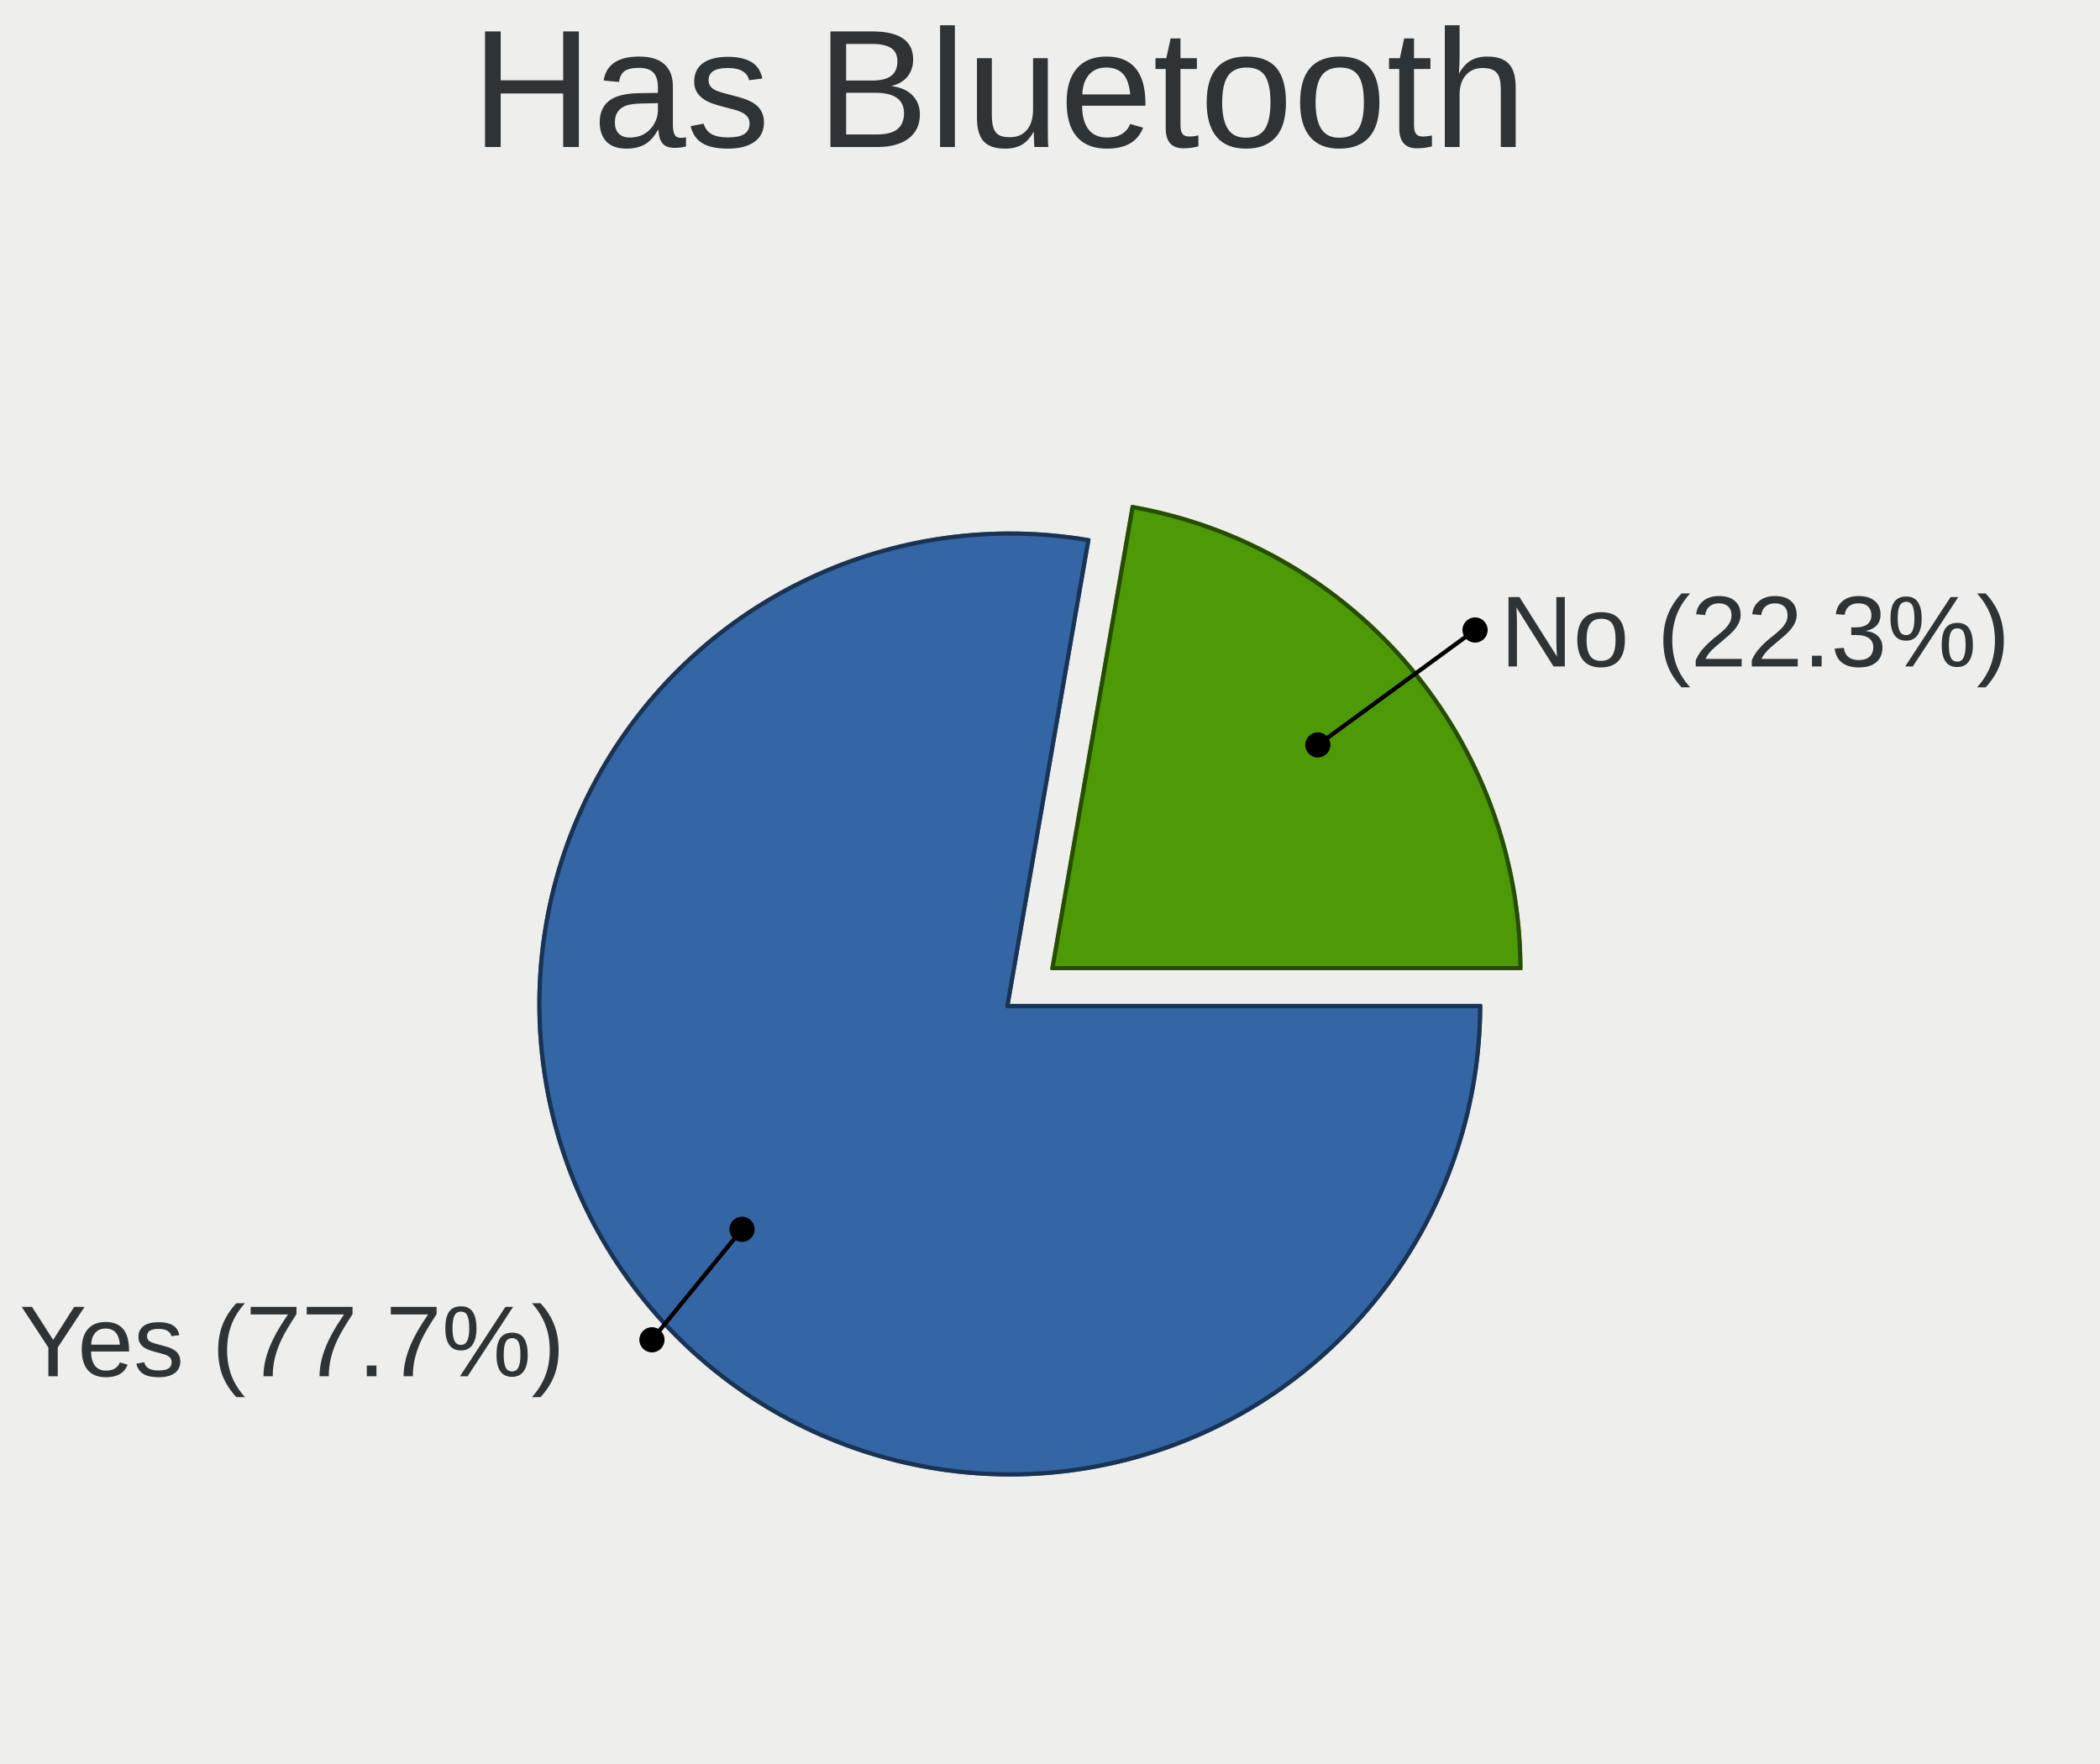
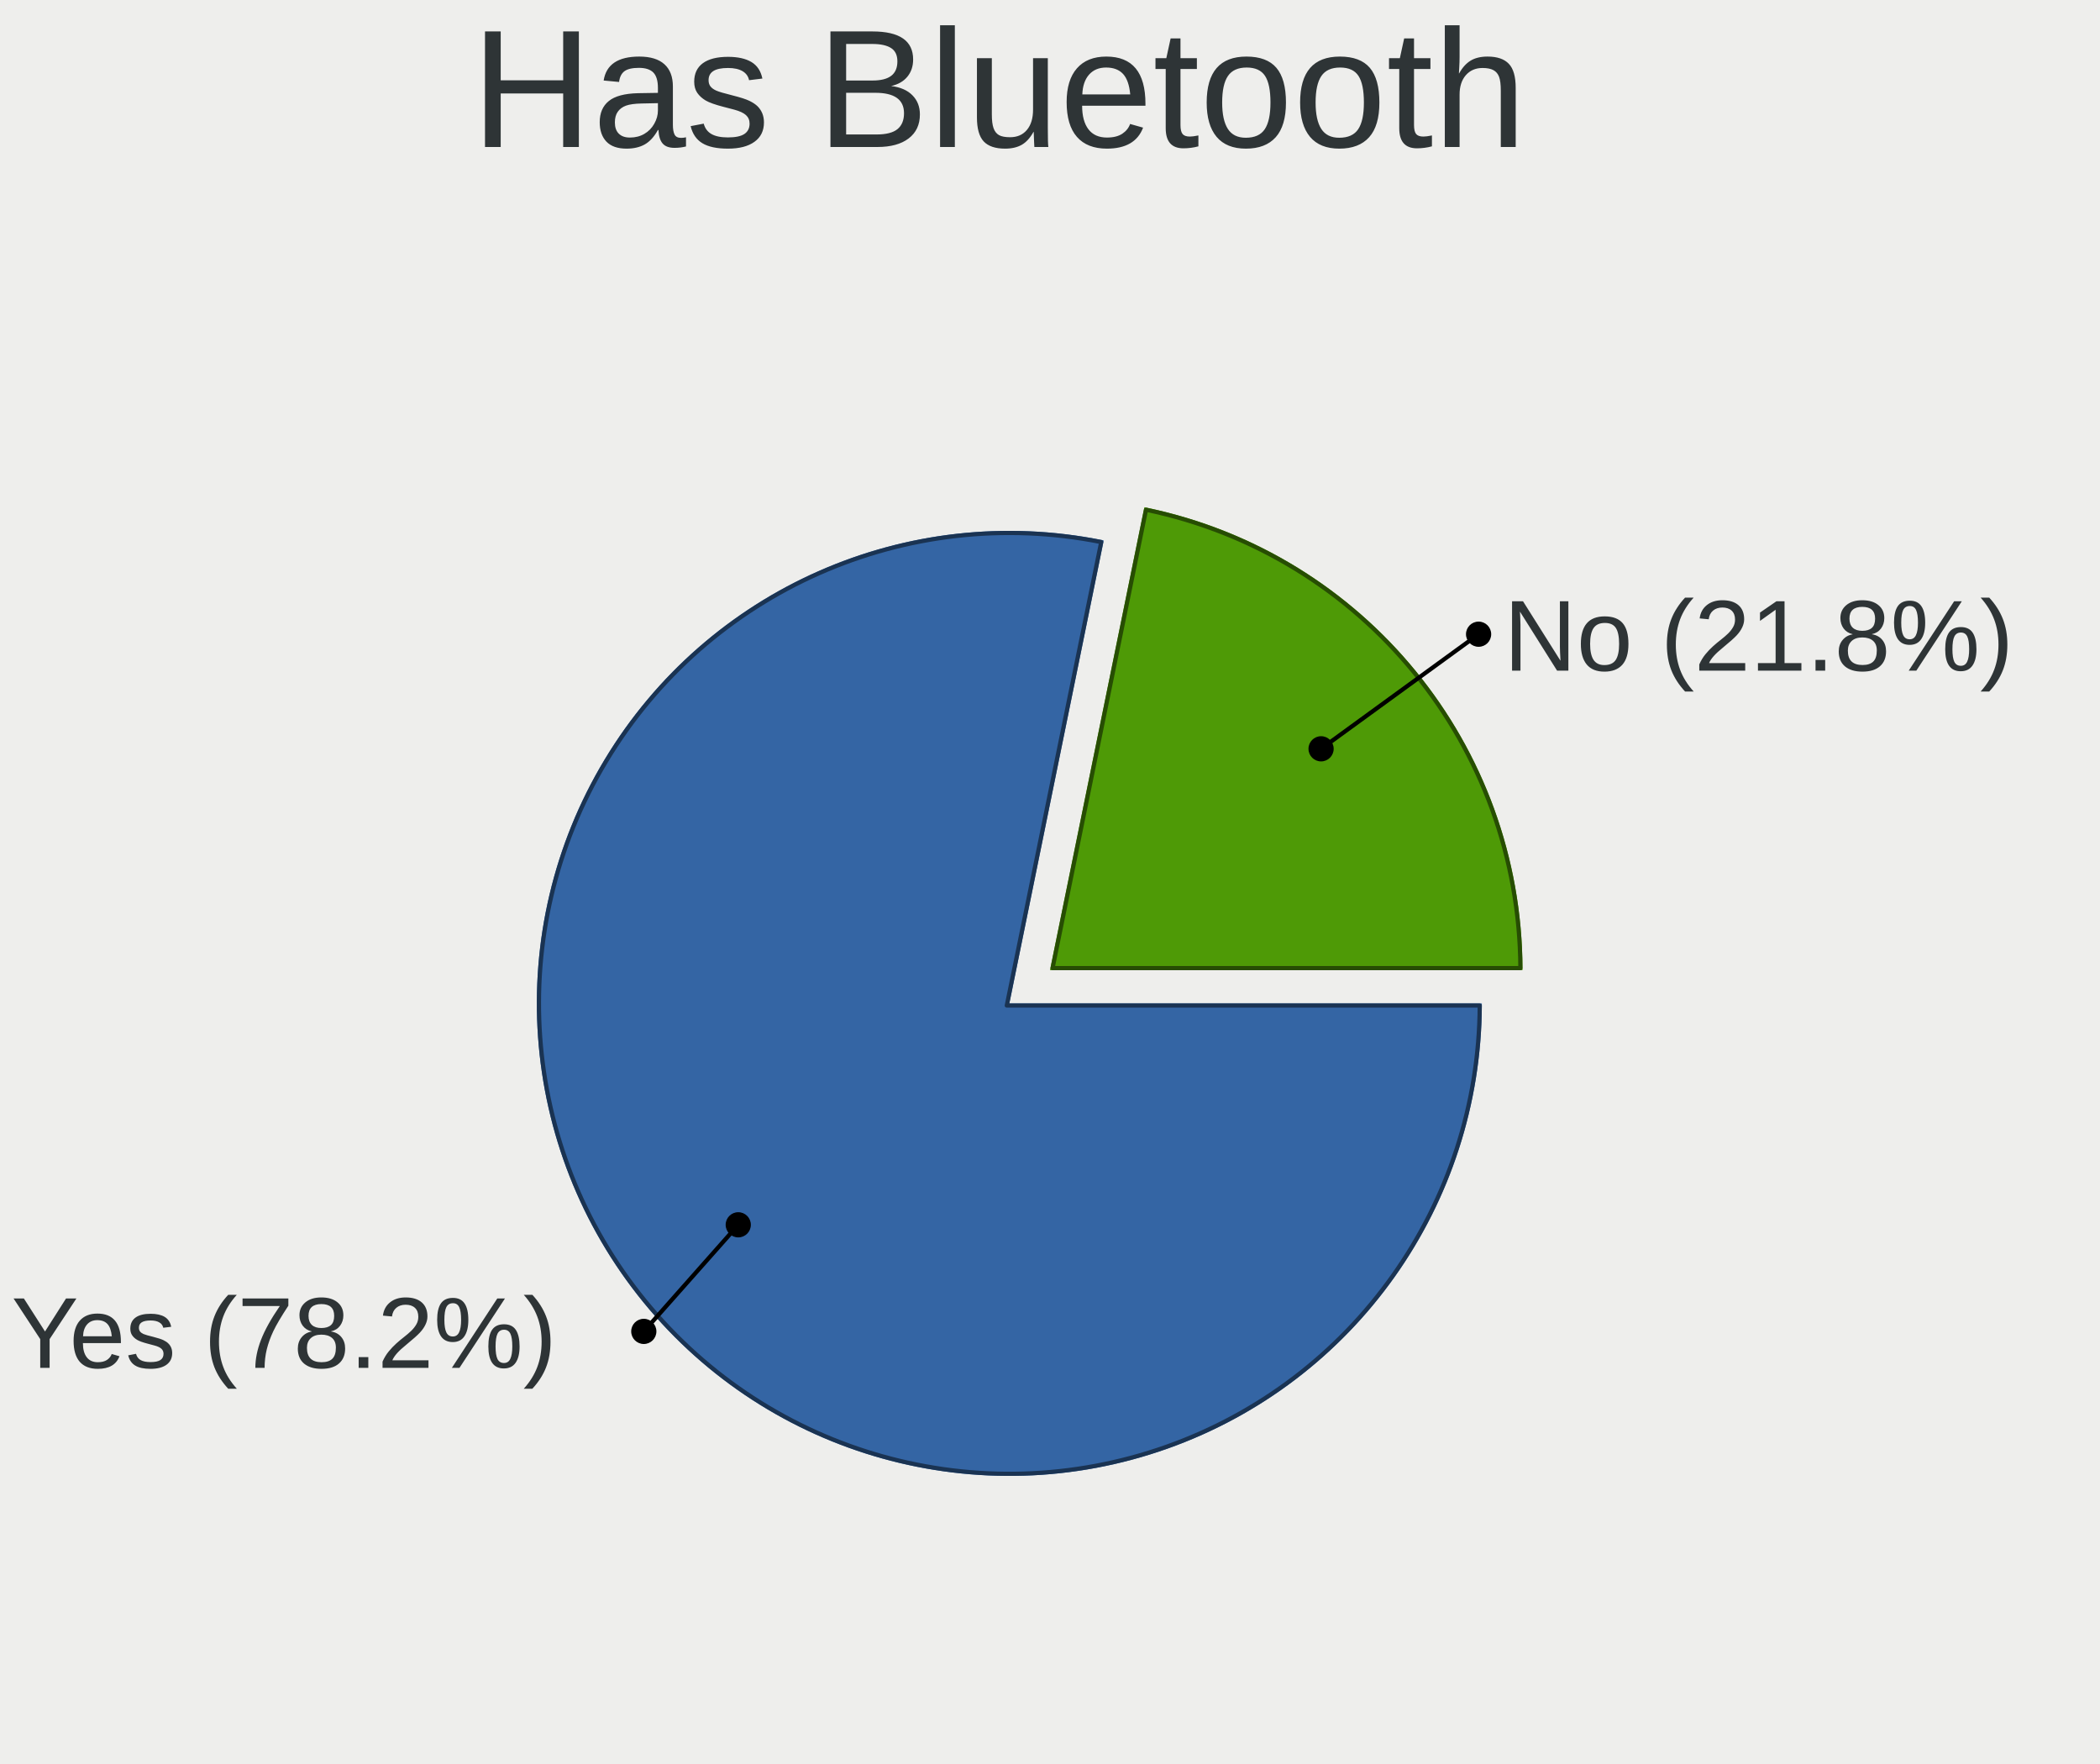
<svg xmlns="http://www.w3.org/2000/svg" width="500" height="420" version="1.0" id="ezcGraph">
  <defs />
  <g id="ezcGraphChart" color-rendering="optimizeQuality" shape-rendering="geometricPrecision" text-rendering="optimizeLegibility">
    <path d=" M 0,420 L 0,0 L 500,0 L 500,420 L 0,420 z " style="fill: #eeeeec; fill-opacity: 1.00; stroke: none;" id="ezcGraphPolygon_1" />
    <path d=" M 0,42 L 0,0 L 500,0 L 500,42 L 0,42 z " style="fill: #000000; fill-opacity: 0.00; stroke: none;" id="ezcGraphPolygon_2" />
-     <path d="M 240.43,239.05 L 352.93,239.05 A 112.50,112.50 0 1,1 259.70,128.21 z" style="fill: #3465a4; fill-opacity: 1.00; stroke: none; cursor: pointer;" id="ezcGraphCircleSector_4" />
-     <path d="M 239.84,239.55 L 352.43,239.55 A 112.00,112.00 0 1,1 259.12,128.61 z" style="fill: none; stroke: #1a3352; stroke-width: 1; stroke-opacity: 1.00; stroke-linecap: round; stroke-linejoin: round;" id="ezcGraphCircleSector_5" />
-     <path d="M 250.00,231.00 L 269.26,120.16 A 112.50,112.50 0 0,1 362.50,231.00 z" style="fill: #4e9a06; fill-opacity: 1.00; stroke: none; cursor: pointer;" id="ezcGraphCircleSector_6" />
-     <path d="M 250.59,230.50 L 269.67,120.74 A 112.00,112.00 0 0,1 362.00,230.50 z" style="fill: none; stroke: #274d03; stroke-width: 1; stroke-opacity: 1.00; stroke-linecap: round; stroke-linejoin: round;" id="ezcGraphCircleSector_7" />
-     <path d=" M 176.663,292.691 L 155.225,319" style="fill: none; stroke: #000000; stroke-width: 1; stroke-opacity: 1.00; stroke-linecap: round; stroke-linejoin: round;" id="ezcGraphLine_8" />
-     <ellipse cx="176.663" cy="292.691" rx="3" ry="3" style="fill: #000000; fill-opacity: 1.00; stroke: none;" id="ezcGraphCircle_9" />
-     <ellipse cx="155.225" cy="319" rx="3" ry="3" style="fill: #000000; fill-opacity: 1.00; stroke: none;" id="ezcGraphCircle_10" />
-     <path d=" M 313.771,177.356 L 351.205,150" style="fill: none; stroke: #000000; stroke-width: 1; stroke-opacity: 1.00; stroke-linecap: round; stroke-linejoin: round;" id="ezcGraphLine_12" />
-     <ellipse cx="313.771" cy="177.356" rx="3" ry="3" style="fill: #000000; fill-opacity: 1.00; stroke: none;" id="ezcGraphCircle_13" />
-     <ellipse cx="351.205" cy="150" rx="3" ry="3" style="fill: #000000; fill-opacity: 1.00; stroke: none;" id="ezcGraphCircle_14" />
+     <path d="M 240.32,238.91 L 352.82,238.91 A 112.50,112.50 0 1,1 262.79,128.67 z" style="fill: #3465a4; fill-opacity: 1.00; stroke: none; cursor: pointer;" id="ezcGraphCircleSector_4" />
+     <path d="M 239.71,239.41 L 352.32,239.41 A 112.00,112.00 0 1,1 262.20,129.06 z" style="fill: none; stroke: #1a3352; stroke-width: 1; stroke-opacity: 1.00; stroke-linecap: round; stroke-linejoin: round;" id="ezcGraphCircleSector_5" />
+     <path d="M 250.00,231.00 L 272.47,120.77 A 112.50,112.50 0 0,1 362.50,231.00 z" style="fill: #4e9a06; fill-opacity: 1.00; stroke: none; cursor: pointer;" id="ezcGraphCircleSector_6" />
+     <path d="M 250.61,230.50 L 272.86,121.36 A 112.00,112.00 0 0,1 362.00,230.50 z" style="fill: none; stroke: #274d03; stroke-width: 1; stroke-opacity: 1.00; stroke-linecap: round; stroke-linejoin: round;" id="ezcGraphCircleSector_7" />
+     <path d=" M 175.775,291.62 L 153.286,317" style="fill: none; stroke: #000000; stroke-width: 1; stroke-opacity: 1.00; stroke-linecap: round; stroke-linejoin: round;" id="ezcGraphLine_8" />
+     <ellipse cx="175.775" cy="291.62" rx="3" ry="3" style="fill: #000000; fill-opacity: 1.00; stroke: none;" id="ezcGraphCircle_9" />
+     <ellipse cx="153.286" cy="317" rx="3" ry="3" style="fill: #000000; fill-opacity: 1.00; stroke: none;" id="ezcGraphCircle_10" />
+     <path d=" M 314.543,178.287 L 352.047,151" style="fill: none; stroke: #000000; stroke-width: 1; stroke-opacity: 1.00; stroke-linecap: round; stroke-linejoin: round;" id="ezcGraphLine_12" />
+     <ellipse cx="314.543" cy="178.287" rx="3" ry="3" style="fill: #000000; fill-opacity: 1.00; stroke: none;" id="ezcGraphCircle_13" />
+     <ellipse cx="352.047" cy="151" rx="3" ry="3" style="fill: #000000; fill-opacity: 1.00; stroke: none;" id="ezcGraphCircle_14" />
    <g id="ezcGraphTextBox_3">
      <path d=" M 111.7,42 L 111.7,0.5 L 388.8,0.5 L 388.8,42 L 111.7,42 z " style="fill: #ffffff; fill-opacity: 0.00; stroke: none;" id="ezcGraphPolygon_16" />
      <text id="ezcGraphTextBox_3_text" x="112.2" text-length="275.6px" y="35" style="font-size: 40px; font-family: 'Arial'; fill: #2e3436; fill-opacity: 1.00; stroke: none;">Has Bluetooth</text>
    </g>
    <g id="ezcGraphTextBox_11" style=" cursor: pointer;">
-       <path d=" M 4.141,332.4 L 4.141,306.1 L 150.225,306.1 L 150.225,332.4 L 4.141,332.4 z " style="fill: #ffffff; fill-opacity: 0.00; stroke: none;" id="ezcGraphPolygon_17" />
-       <text id="ezcGraphTextBox_11_text" x="4.641" text-length="144.584px" y="327.68" style="font-size: 24px; font-family: 'Arial'; fill: #2e3436; fill-opacity: 1.00; stroke: none;">Yes (77.7%)</text>
+       <path d=" M 2.202,330.4 L 2.202,304.1 L 148.286,304.1 L 148.286,330.4 L 2.202,330.4 z " style="fill: #ffffff; fill-opacity: 0.00; stroke: none;" id="ezcGraphPolygon_17" />
+       <text id="ezcGraphTextBox_11_text" x="2.702" text-length="144.584px" y="325.68" style="font-size: 24px; font-family: 'Arial'; fill: #2e3436; fill-opacity: 1.00; stroke: none;">Yes (78.2%)</text>
    </g>
    <g id="ezcGraphTextBox_15" style=" cursor: pointer;">
-       <path d=" M 356.705,163.4 L 356.705,137.1 L 489.645,137.1 L 489.645,163.4 L 356.705,163.4 z " style="fill: #ffffff; fill-opacity: 0.00; stroke: none;" id="ezcGraphPolygon_18" />
-       <text id="ezcGraphTextBox_15_text" x="357.205" text-length="131.44px" y="158.68" style="font-size: 24px; font-family: 'Arial'; fill: #2e3436; fill-opacity: 1.00; stroke: none;">No (22.3%)</text>
+       <path d=" M 357.547,164.4 L 357.547,138.1 L 490.487,138.1 L 490.487,164.4 L 357.547,164.4 z " style="fill: #ffffff; fill-opacity: 0.00; stroke: none;" id="ezcGraphPolygon_18" />
+       <text id="ezcGraphTextBox_15_text" x="358.047" text-length="131.44px" y="159.68" style="font-size: 24px; font-family: 'Arial'; fill: #2e3436; fill-opacity: 1.00; stroke: none;">No (21.8%)</text>
    </g>
  </g>
</svg>
